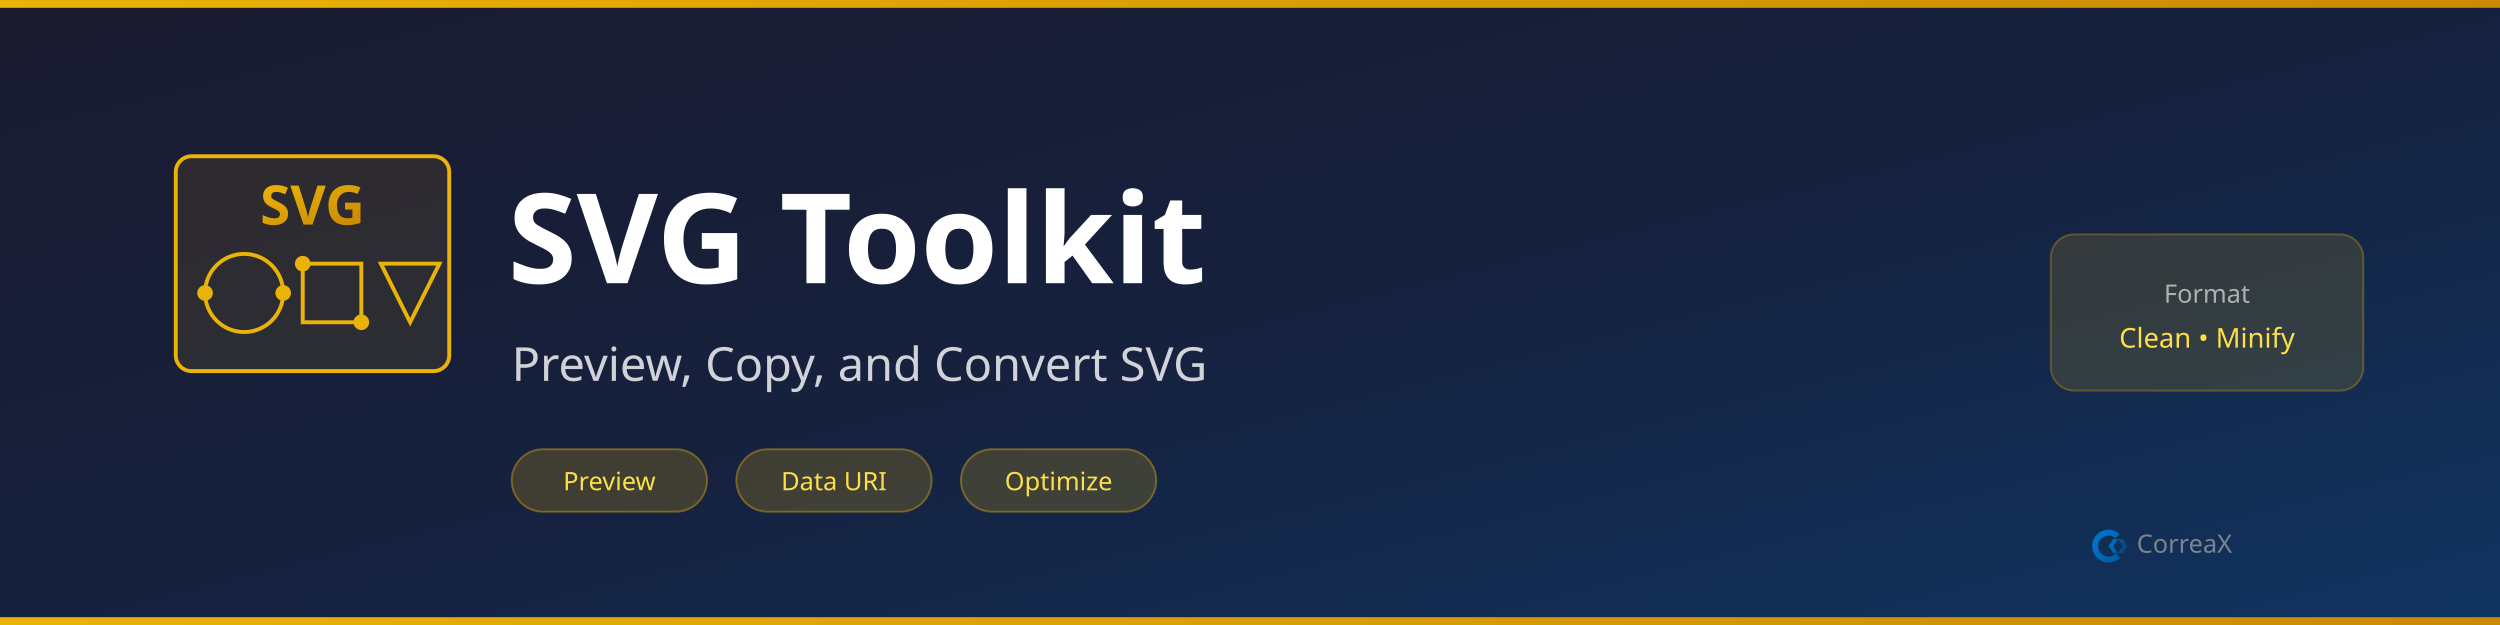
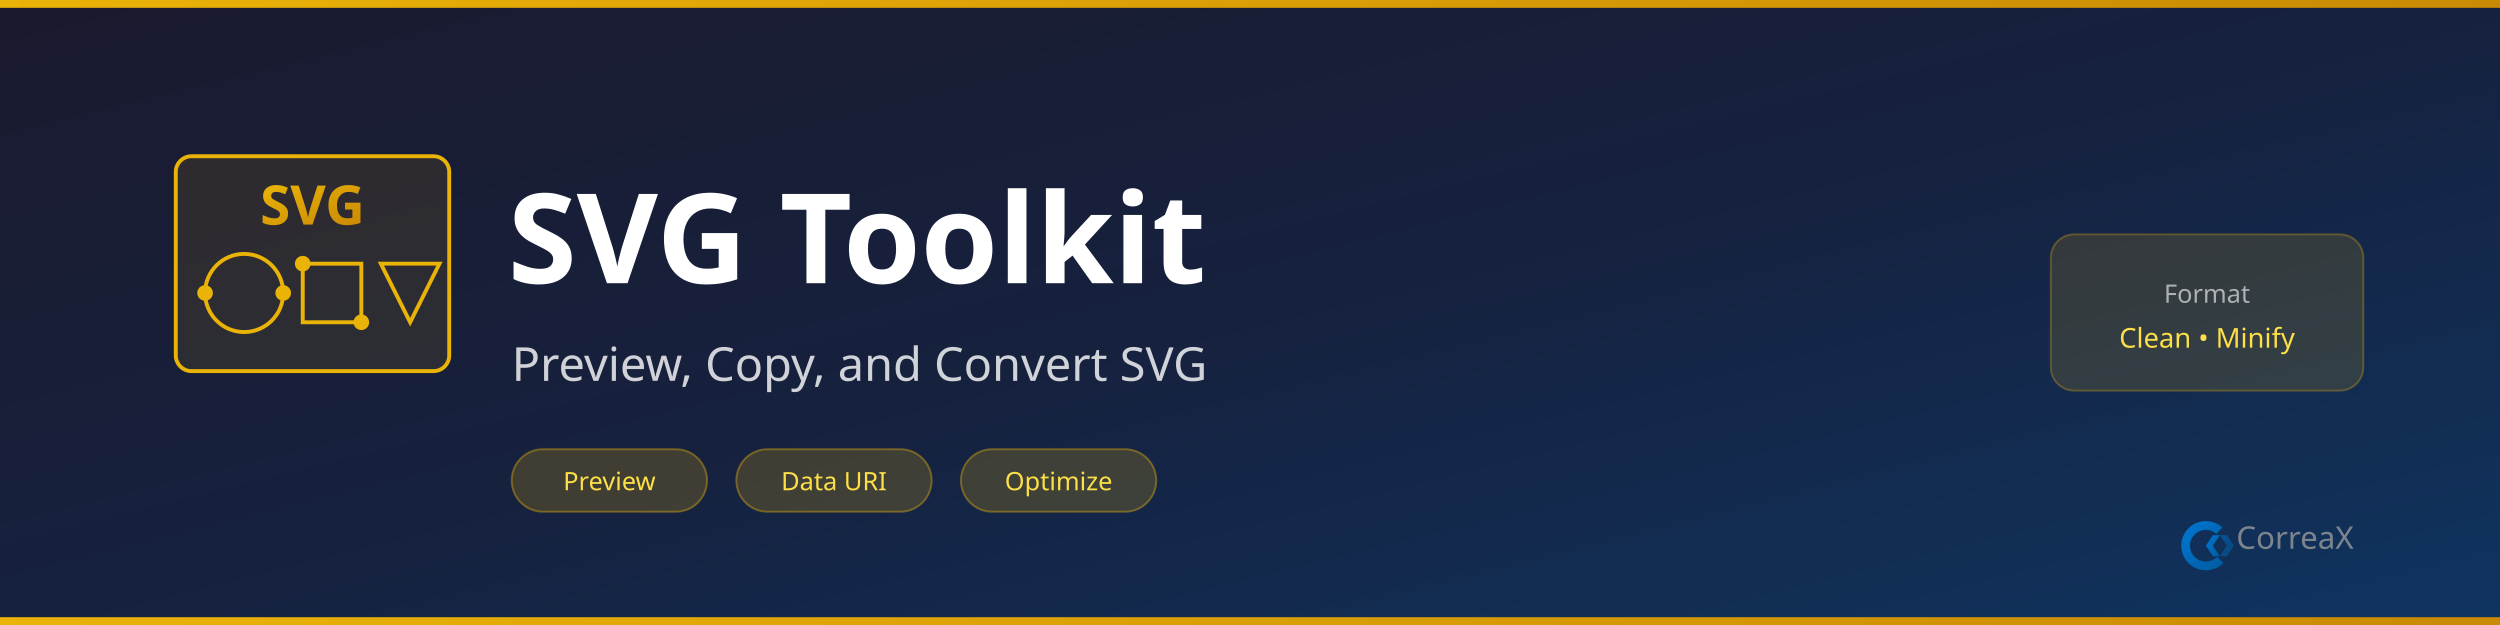
<svg xmlns="http://www.w3.org/2000/svg" viewBox="0 0 1280 320">
  <defs>
    <linearGradient id="bgGrad" x1="0%" y1="0%" x2="100%" y2="100%">
      <stop offset="0%" stop-color="#1a1a2e" />
      <stop offset="50%" stop-color="#16213e" />
      <stop offset="100%" stop-color="#0f3460" />
    </linearGradient>
    <linearGradient id="accentGrad" x1="0%" y1="0%" x2="100%" y2="0%">
      <stop offset="0%" stop-color="#eab308" />
      <stop offset="100%" stop-color="#ca8a04" />
    </linearGradient>
    <linearGradient id="svgGrad" x1="0%" y1="0%" x2="100%" y2="100%">
      <stop offset="0%" stop-color="#eab308" />
      <stop offset="100%" stop-color="#ca8a04" />
    </linearGradient>
    <linearGradient id="cxGrad" x1="0%" y1="0%" x2="100%" y2="100%">
      <stop offset="0%" stop-color="#0078d4" />
      <stop offset="100%" stop-color="#005a9e" />
    </linearGradient>
  </defs>
  <rect width="1280" height="320" fill="url(#bgGrad)" />
  <rect x="0" y="0" width="1280" height="4" fill="url(#accentGrad)" />
  <rect x="0" y="316" width="1280" height="4" fill="url(#accentGrad)" />
  <g transform="translate(70, 60)">
    <rect x="20" y="20" width="140" height="110" rx="8" fill="rgba(234,179,8,0.1)" stroke="#eab308" stroke-width="2" />
    <text x="90" y="55" text-anchor="middle" font-family="Segoe UI, system-ui, sans-serif" font-size="28" font-weight="700" fill="url(#svgGrad)">SVG</text>
    <circle cx="55" cy="90" r="20" fill="none" stroke="#eab308" stroke-width="2" />
    <rect x="85" y="75" width="30" height="30" fill="none" stroke="#eab308" stroke-width="2" />
    <polygon points="140,105 125,75 155,75" fill="none" stroke="#eab308" stroke-width="2" />
    <circle cx="35" cy="90" r="4" fill="#eab308" />
    <circle cx="75" cy="90" r="4" fill="#eab308" />
    <circle cx="85" cy="75" r="4" fill="#eab308" />
    <circle cx="115" cy="105" r="4" fill="#eab308" />
  </g>
  <text x="260" y="145" font-family="Segoe UI, system-ui, sans-serif" font-size="64" font-weight="700" fill="#ffffff">
    SVG Toolkit
  </text>
  <text x="262" y="195" font-family="Segoe UI, system-ui, sans-serif" font-size="24" fill="rgba(255,255,255,0.8)">
    Preview, Copy, and Convert SVG
  </text>
  <g transform="translate(262, 230)">
    <rect x="0" y="0" width="100" height="32" rx="16" fill="rgba(234,179,8,0.2)" stroke="rgba(234,179,8,0.4)" stroke-width="1" />
    <text x="50" y="21" text-anchor="middle" font-family="Segoe UI, system-ui, sans-serif" font-size="13" fill="#fde047">Preview</text>
    <rect x="115" y="0" width="100" height="32" rx="16" fill="rgba(234,179,8,0.2)" stroke="rgba(234,179,8,0.4)" stroke-width="1" />
    <text x="165" y="21" text-anchor="middle" font-family="Segoe UI, system-ui, sans-serif" font-size="13" fill="#fde047">Data URI</text>
    <rect x="230" y="0" width="100" height="32" rx="16" fill="rgba(234,179,8,0.2)" stroke="rgba(234,179,8,0.4)" stroke-width="1" />
    <text x="280" y="21" text-anchor="middle" font-family="Segoe UI, system-ui, sans-serif" font-size="13" fill="#fde047">Optimize</text>
  </g>
  <g transform="translate(1050, 120)">
    <rect x="0" y="0" width="160" height="80" rx="12" fill="rgba(234,179,8,0.15)" stroke="rgba(234,179,8,0.3)" stroke-width="1" />
    <text x="80" y="35" text-anchor="middle" font-family="Segoe UI, system-ui, sans-serif" font-size="13" fill="rgba(255,255,255,0.6)">Format</text>
    <text x="80" y="58" text-anchor="middle" font-family="Segoe UI, system-ui, sans-serif" font-size="14" fill="#fde047">Clean • Minify</text>
  </g>
-   <g transform="translate(1070, 270)">
-     <g transform="scale(0.6)">
+   <g transform="translate(1115, 265)">
+     <g transform="scale(0.9)">
      <path d="M16 2C8.268 2 2 8.268 2 16s6.268 14 14 14c3.866 0 7.389-1.568 9.928-4.1l-3.535-3.536A9.002 9.002 0 0116 25c-4.97 0-9-4.03-9-9s4.03-9 9-9c2.29 0 4.38.857 5.971 2.268l3.464-3.639C22.993 3.352 19.66 2 16 2z" fill="url(#cxGrad)" />
      <path d="M20 10l-4 6 4 6h4l-4-6 4-6h-4z" fill="url(#cxGrad)" />
      <path d="M24 10l4 6-4 6h4l4-6-4-6h-4z" fill="url(#cxGrad)" opacity="0.5" />
    </g>
-     <text x="24" y="13" font-family="Segoe UI, system-ui, sans-serif" font-size="13" fill="rgba(160,160,160,0.75)">CorreaX</text>
+     <text x="30" y="16" font-family="Segoe UI, system-ui, sans-serif" font-size="16" fill="rgba(160,160,160,0.75)">CorreaX</text>
  </g>
</svg>
